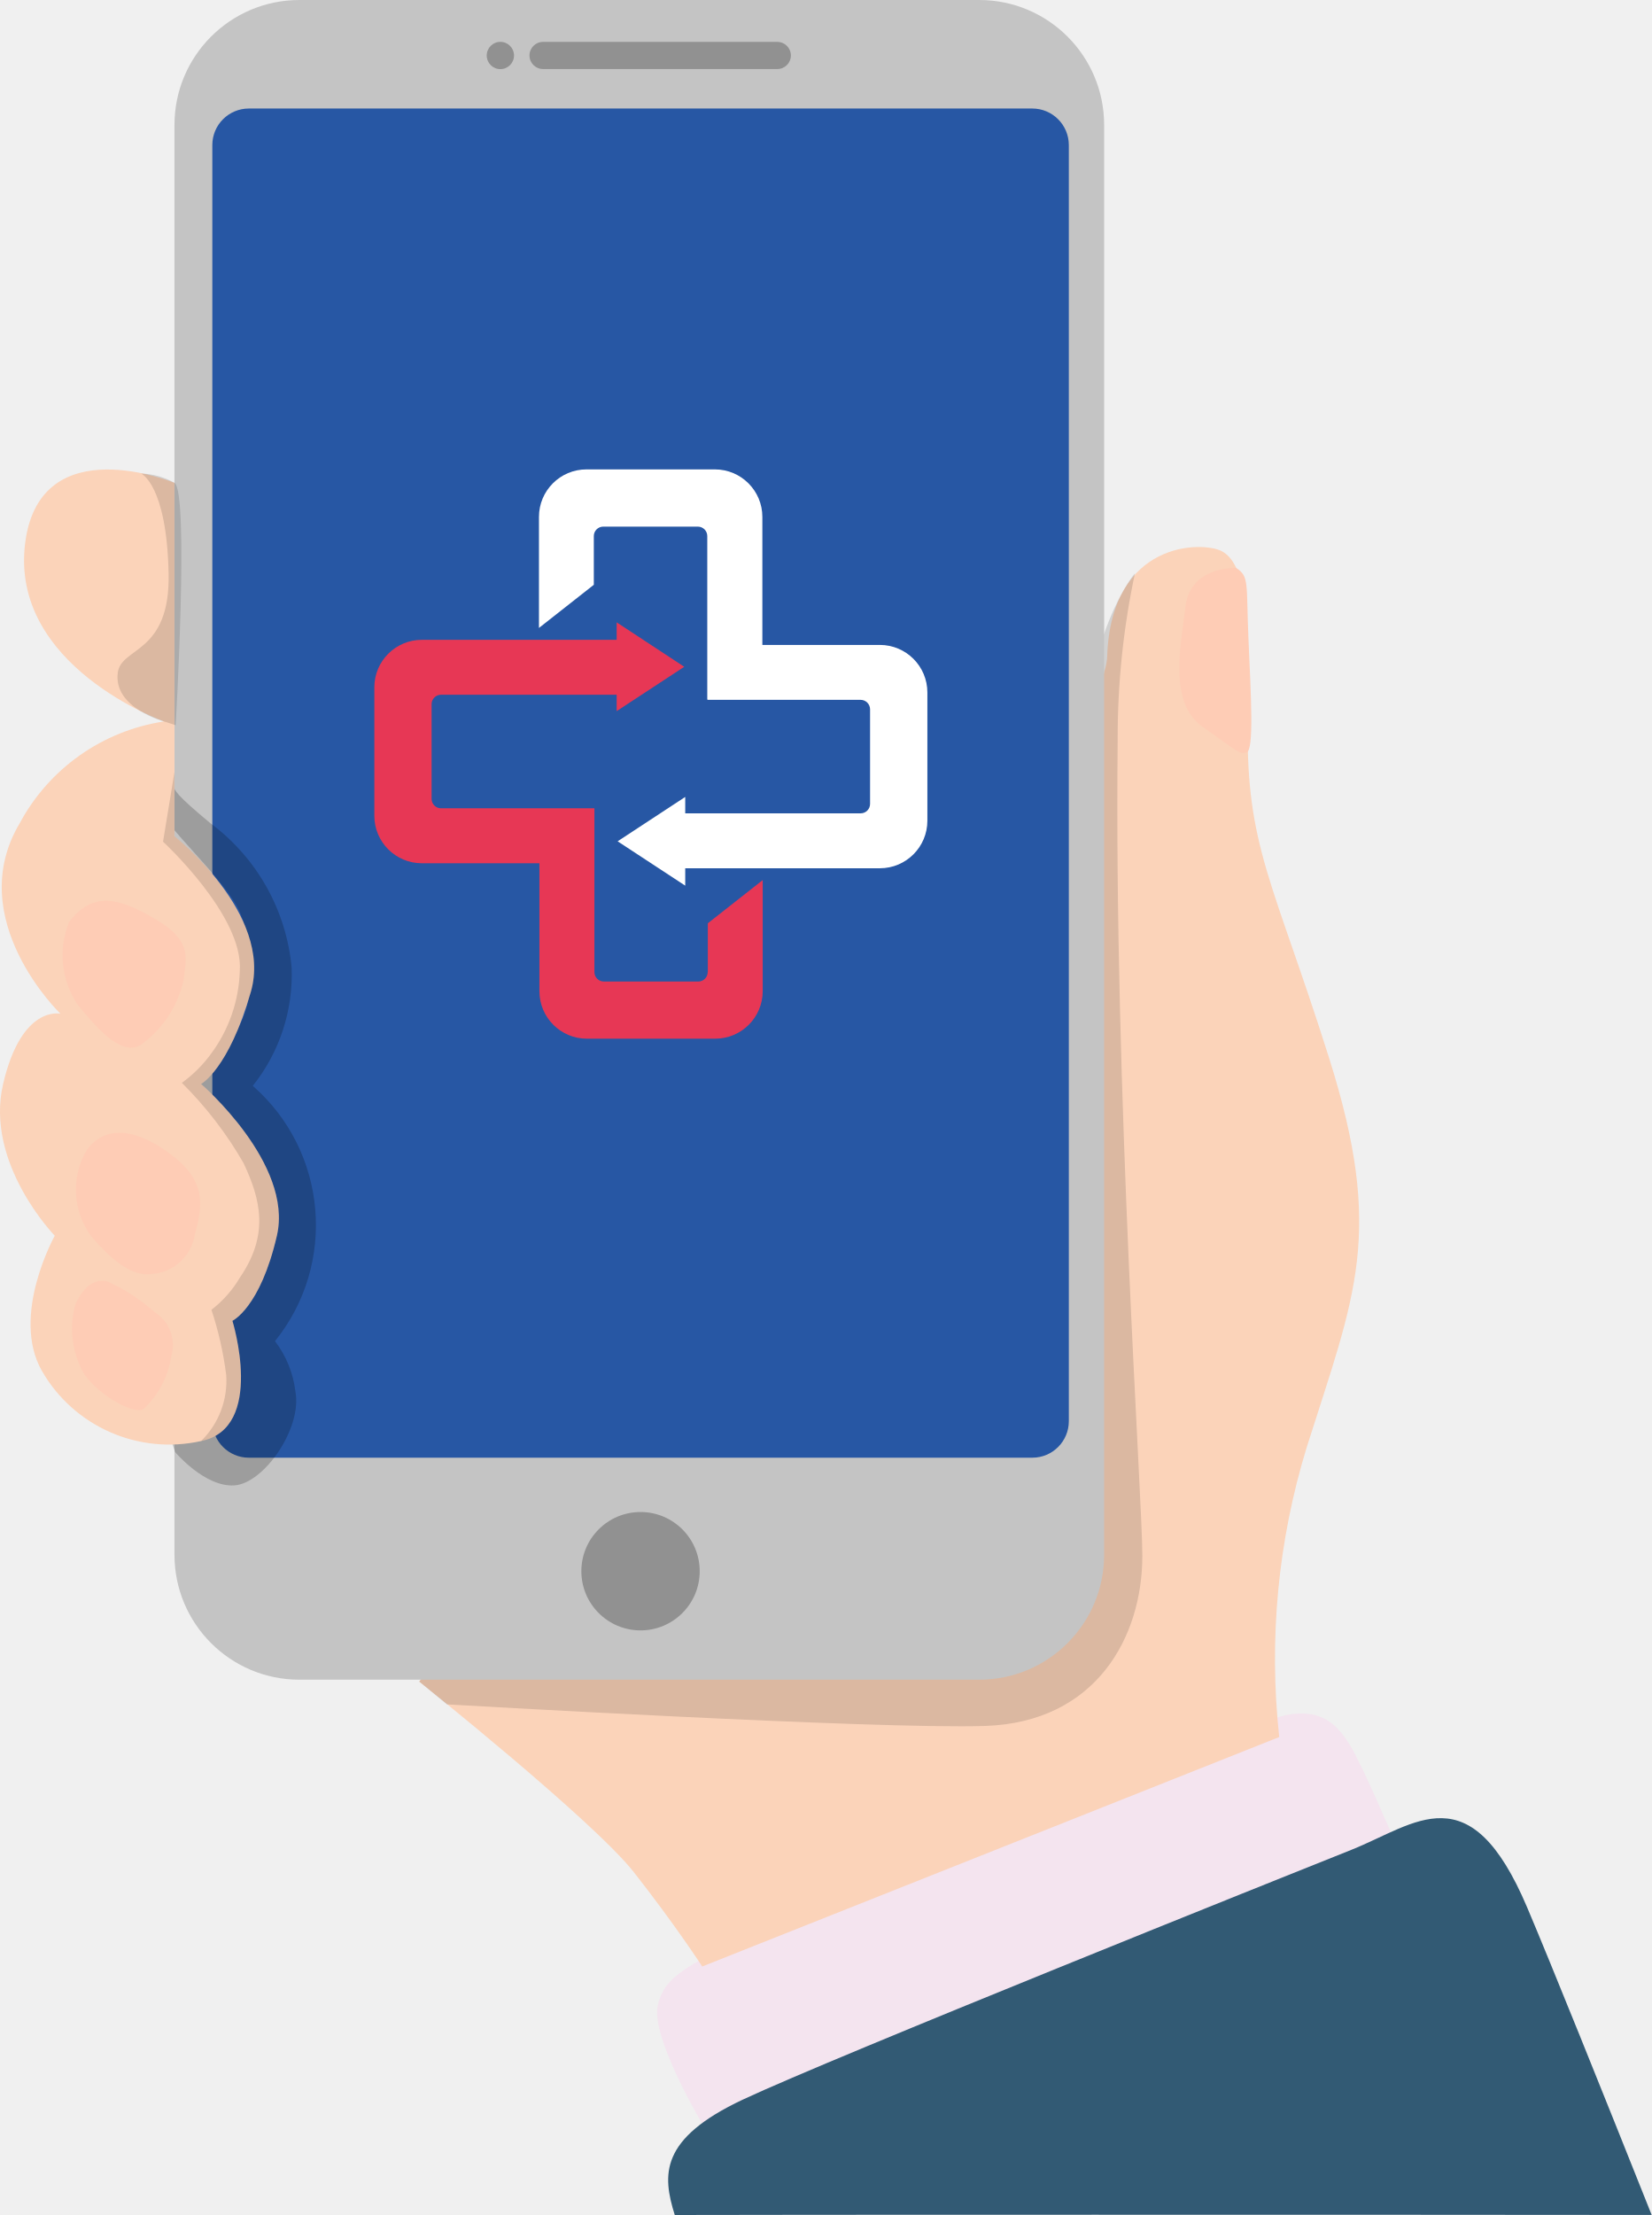
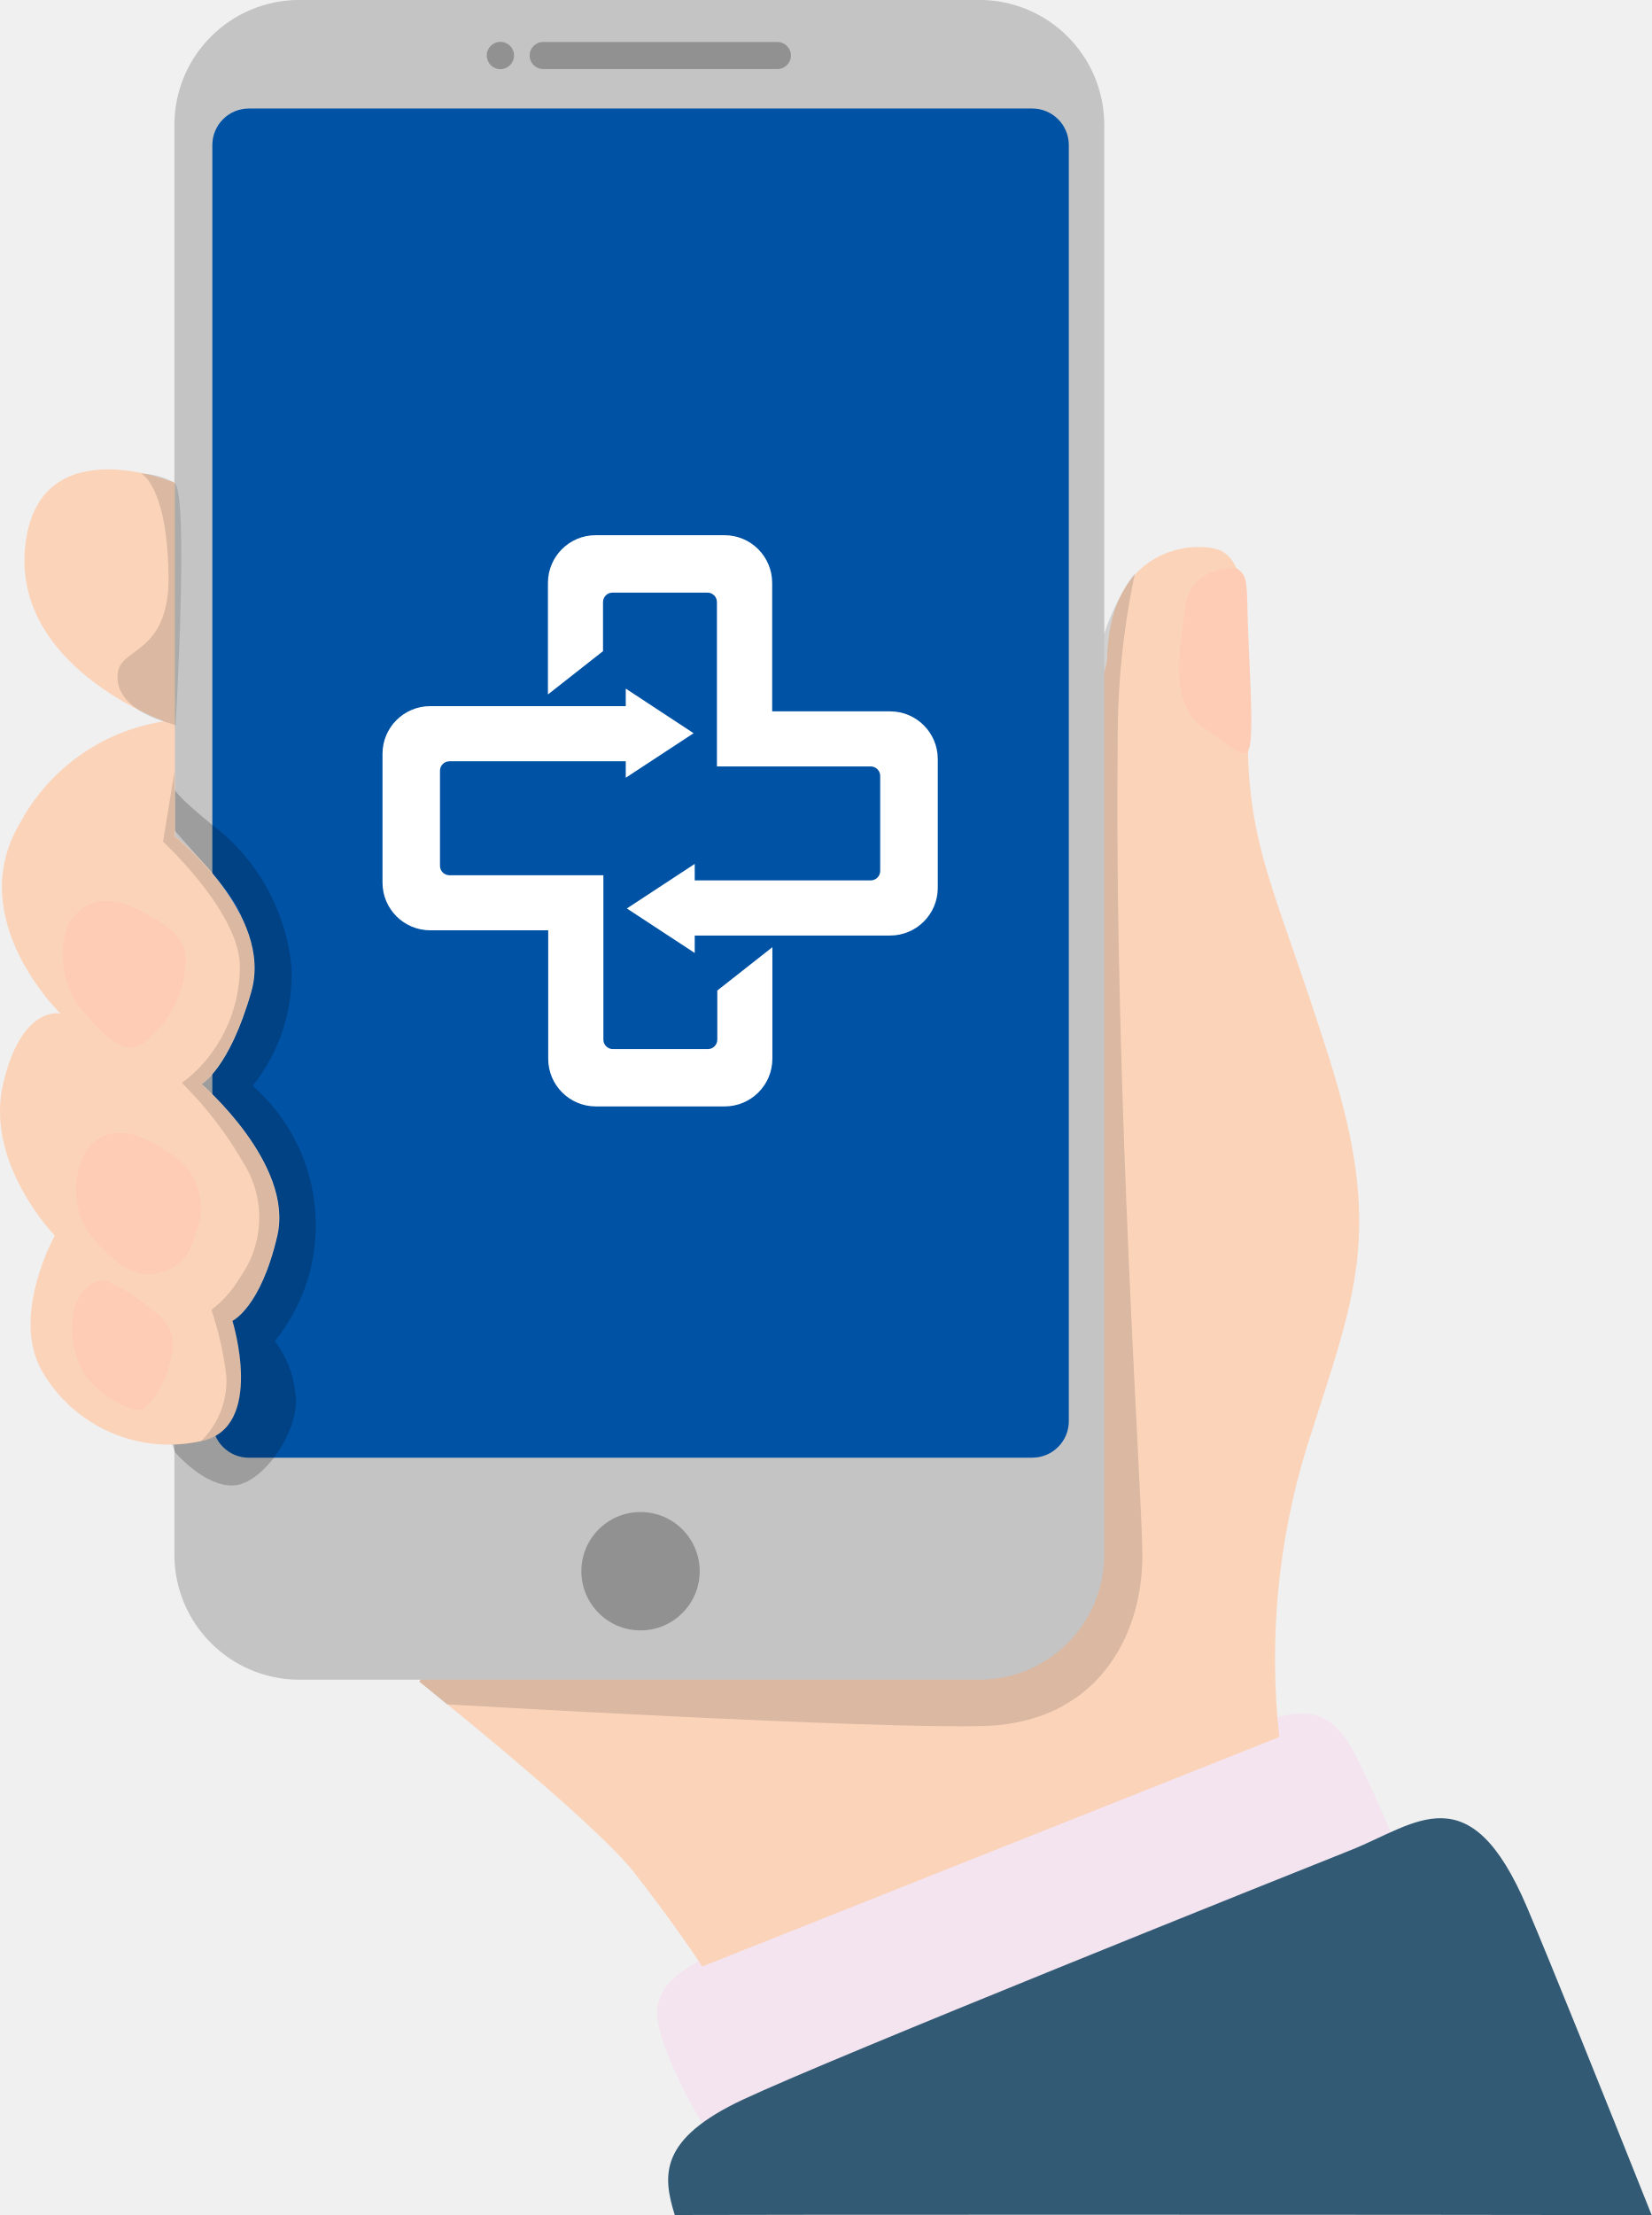
- <svg xmlns="http://www.w3.org/2000/svg" width="71.568" height="95.953" viewBox="0 0 71.568 95.953">
-   <defs>
-     <style>.a_telefon-reka{fill:#f4e4ef;}.b_telefon-reka{fill:#325a74;}.c_telefon-reka{fill:#fbd3b9;}.d_telefon-reka{opacity:0.13;}.d_telefon-reka,.h_telefon-reka{isolation:isolate;}.e_telefon-reka{fill:#c4c4c4;}.f_telefon-reka{fill:#2757a4;}.g_telefon-reka{fill:#919191;}.h_telefon-reka{opacity:0.2;}.i_telefon-reka{fill:#feccb5;}.j_telefon-reka{fill:#fff;}.k_telefon-reka{fill:#e73755;}</style>
-   </defs>
-   <g transform="translate(0 0)">
-     <path class="a_telefon-reka" d="M384.98,549.159s-2.244-3.766-1.923-5.129,1.2-2,9.7-5.369,14.582-6.173,16.746-6.973,2.965.16,3.526,1.042,2.084,4.488,2.084,4.488S391.15,548.919,384.98,549.159Z" transform="translate(-354.554 -457.162)" />
-     <g transform="translate(-354.554 -457.162)">
-       <path class="b_telefon-reka" d="M383.791,553.115c-.543-1.739-.666-3.3,2.952-5,3.927-1.843,23.56-9.7,26.365-10.819s5.129-3.366,7.613,2.484c1.06,2.5,3.244,7.928,5.4,13.333C415.553,553.1,386.4,553.1,383.791,553.115Z" />
-     </g>
-     <path class="c_telefon-reka" d="M409.983,532.41a31.214,31.214,0,0,1,1.2-12.582c2.084-6.571,3.366-9.216.962-16.829s-3.606-9.136-3.526-14.505c.059-3.927.08-6.812-1.122-7.453-.825-.44-4.808-.481-4.969,4.568s-29.811,44.4-29.811,44.4,7.533,6.01,9.3,8.254,2.965,4.087,2.965,4.087Z" transform="translate(-354.554 -457.162)" />
-     <path class="d_telefon-reka" d="M372.719,530.006l1.2.988s18.655,1.09,23.32.935c4.808-.16,6.812-3.847,6.812-7.373,0-2.54-1.229-20.061-1.069-35.287A34.187,34.187,0,0,1,403.73,482s-2.244,2.564-2.324,8.9C401.351,495.388,372.719,530.006,372.719,530.006Z" transform="translate(-354.554 -457.162)" />
-     <path class="e_telefon-reka" d="M396.983,529.926H367.527a5.412,5.412,0,0,1-5.413-5.413h0V462.575a5.413,5.413,0,0,1,5.413-5.413h29.456a5.414,5.414,0,0,1,5.413,5.413v61.938a5.413,5.413,0,0,1-5.413,5.413Z" transform="translate(-354.554 -457.162)" />
-     <path class="f_telefon-reka" d="M399.28,520.309H365.337a1.583,1.583,0,0,1-1.583-1.583h0v-55.28a1.583,1.583,0,0,1,1.583-1.583H399.28a1.584,1.584,0,0,1,1.586,1.58v55.284a1.582,1.582,0,0,1-1.582,1.582Z" transform="translate(-354.554 -457.162)" />
-     <circle class="g_telefon-reka" cx="2.564" cy="2.564" r="2.564" transform="translate(25.19 65.5)" />
-     <path class="g_telefon-reka" d="M388.235,460.153H378.084a.588.588,0,0,1-.588-.588h0a.588.588,0,0,1,.588-.588h10.151a.588.588,0,0,1,.588.588h0a.588.588,0,0,1-.588.588Z" transform="translate(-354.554 -457.162)" />
-     <circle class="g_telefon-reka" cx="0.591" cy="0.591" r="0.591" transform="translate(21.09 1.813)" />
-     <path class="h_telefon-reka" d="M361.98,489.457s-1.282,1.122-.8,2.324,3.125,3.446,3.766,4.888.721,4.007-.24,5.289a23.627,23.627,0,0,1-1.923,2.244s4.007,3.526,3.366,5.77a9.68,9.68,0,0,1-2.483,3.927s1.122,1.763.561,3.045a4.634,4.634,0,0,1-2.484,1.923l.4,1.2s1.282,1.523,2.564,1.442,2.959-2.482,2.644-4.085a4.447,4.447,0,0,0-.882-2.164,8.014,8.014,0,0,0-.962-11.059,7.726,7.726,0,0,0,1.683-5.129,8.793,8.793,0,0,0-3.524-6.251c-1.442-1.2-1.6-1.442-1.6-1.683S361.98,489.457,361.98,489.457Z" transform="translate(-354.554 -457.162)" />
-     <path class="c_telefon-reka" d="M364.625,514.379s1.441,4.648-1.359,5.209a6.361,6.361,0,0,1-6.9-3.045c-1.363-2.4.561-5.85.561-5.85s-3.041-3.125-2.239-6.571,2.484-3.045,2.484-3.045-4.247-4.089-1.763-8.254a8.548,8.548,0,0,1,6.251-4.408s-6.732-2.4-6.01-7.773c.666-4.956,6.464-2.564,6.464-2.564v15.31s4.274,3.366,3.312,6.732-2.16,4-2.16,4,4.007,3.446,3.286,6.571S364.625,514.379,364.625,514.379Z" transform="translate(-354.554 -457.162)" />
-     <path class="i_telefon-reka" d="M357.546,497.1a3.863,3.863,0,0,0,.347,3.553c.935,1.149,2.03,2.4,2.885,1.683a4.74,4.74,0,0,0,1.736-2.725c.08-.908.427-1.656-1.2-2.618S358.588,495.761,357.546,497.1Z" transform="translate(-354.554 -457.162)" />
-     <path class="i_telefon-reka" d="M358.294,507.007a3.4,3.4,0,0,0,.214,3.713c1.122,1.309,1.923,1.736,2.645,1.629a2.023,2.023,0,0,0,1.843-1.71c.374-1.336.481-2.377-1.149-3.553S358.988,506.018,358.294,507.007Z" transform="translate(-354.554 -457.162)" />
-     <path class="i_telefon-reka" d="M357.813,513.688a3.945,3.945,0,0,0,.4,3.019c.721.988,2.244,1.79,2.591,1.469a4.006,4.006,0,0,0,1.175-2.271,1.682,1.682,0,0,0-.721-1.9,8.222,8.222,0,0,0-2.057-1.336C358.748,512.562,358.214,512.777,357.813,513.688Z" transform="translate(-354.554 -457.162)" />
-     <path class="i_telefon-reka" d="M408.113,481.763s-1.977-.08-2.19,1.656-.748,4.194.748,5.236,1.576,1.2,1.9,1.1.187-2.458.08-4.888S408.7,482.137,408.113,481.763Z" transform="translate(-354.554 -457.162)" />
-     <path class="d_telefon-reka" d="M361.66,488.415s-2.217-.588-2-2.124c.155-1.116,2.276-.8,2.2-4.287-.08-3.847-1.189-4.327-1.189-4.327a3.084,3.084,0,0,1,1.442.4c.641.4.053,10.5.053,10.5Z" transform="translate(-354.554 -457.162)" />
-     <path class="d_telefon-reka" d="M363.266,519.588c2.8-.561,1.362-5.209,1.362-5.209s1.2-.561,1.923-3.686-3.285-6.571-3.285-6.571,1.2-.641,2.164-4.007-3.317-6.727-3.317-6.727v-2.783l-.494,3.019s3.486,3.206,3.326,5.583a6.334,6.334,0,0,1-1.229,3.581,5.712,5.712,0,0,1-1.282,1.282,16.387,16.387,0,0,1,2.671,3.473c.748,1.589,1.122,3.1-.16,4.969a4.85,4.85,0,0,1-1.229,1.389,14.945,14.945,0,0,1,.641,2.832A3.646,3.646,0,0,1,363.266,519.588Z" transform="translate(-354.554 -457.162)" />
-     <g transform="translate(-354.554 -457.162)">
-       <path class="j_telefon-reka" d="M392.681,485.1h-5.094v-5.545a2.059,2.059,0,0,0-2.057-2.059h-5.564a2.059,2.059,0,0,0-2.059,2.059h0v4.809l2.377-1.869v-2.11a.409.409,0,0,1,.408-.41h4.1a.408.408,0,0,1,.408.408v7.059h.005v.037h6.64a.411.411,0,0,1,.409.408v4.1a.409.409,0,0,1-.409.409h-7.6v-.711l-2.929,1.922,2.929,1.921v-.753h8.433a2.06,2.06,0,0,0,2.059-2.058v-5.559A2.06,2.06,0,0,0,392.681,485.1Z" />
-       <path class="k_telefon-reka" d="M385.219,499.272a.407.407,0,0,1-.4.409h-4.1a.409.409,0,0,1-.409-.409h0v-7.059h0v-.036h-6.646a.409.409,0,0,1-.409-.409v-4.1a.409.409,0,0,1,.408-.41h7.611v.71l2.929-1.921-2.929-1.925v.757h-8.437a2.058,2.058,0,0,0-2.063,2.053V492.5a2.058,2.058,0,0,0,2.059,2.058h5.094V500.1a2.056,2.056,0,0,0,2.056,2.058h5.56a2.06,2.06,0,0,0,2.059-2.058v-4.812l-2.378,1.87v2.111Z" />
+ <svg xmlns="http://www.w3.org/2000/svg" id="telefon-reka" width="48.881" height="65.536" viewBox="0 0 48.881 65.536">
+   <path id="Path_537" data-name="Path 537" d="M384.36,543.526s-1.533-2.572-1.313-3.5.82-1.366,6.625-3.667,9.96-4.216,11.438-4.763,2.025.109,2.408.712,1.423,3.065,1.423,3.065S388.575,543.362,384.36,543.526Z" transform="translate(-363.579 -480.692)" fill="#f4e4ef" />
+   <g id="Group_603" data-name="Group 603" transform="translate(19.774 53.796)">
+     <g id="Group_1055" data-name="Group 1055" transform="translate(0 0)">
+       <g id="Group_602" data-name="Group 602">
+         <path id="Path_538" data-name="Path 538" d="M383.7,547.666c-.371-1.188-.455-2.254,2.016-3.414,2.682-1.259,16.091-6.625,18.007-7.389s3.5-2.3,5.2,1.7c.724,1.705,2.216,5.415,3.688,9.106C405.394,547.654,385.486,547.654,383.7,547.666Z" transform="translate(-383.505 -535.926)" fill="#325a74" />
+       </g>
    </g>
  </g>
+   <path id="Path_539" data-name="Path 539" d="M398.17,516.068a21.319,21.319,0,0,1,.82-8.594c1.423-4.488,2.3-6.295.657-11.494s-2.463-6.24-2.408-9.907c.04-2.682.055-4.653-.766-5.09-.564-.3-3.284-.328-3.394,3.12s-20.361,30.325-20.361,30.325,5.145,4.1,6.352,5.638,2.025,2.791,2.025,2.791Z" transform="translate(-360.311 -464.674)" fill="#fbd3b9" />
+   <path id="Path_540" data-name="Path 540" d="M372.719,514.789l.82.675s12.741.744,15.928.639c3.284-.109,4.653-2.628,4.653-5.036,0-1.735-.839-13.7-.73-24.1A23.349,23.349,0,0,1,393.9,482s-1.533,1.751-1.587,6.079C392.275,491.145,372.719,514.789,372.719,514.789Z" transform="translate(-360.312 -465.037)" opacity="0.13" style="isolation: isolate" />
+   <path id="Path_541" data-name="Path 541" d="M385.93,506.86H365.811a3.7,3.7,0,0,1-3.7-3.7h0v-42.3a3.7,3.7,0,0,1,3.7-3.7H385.93a3.7,3.7,0,0,1,3.7,3.7v42.3a3.7,3.7,0,0,1-3.7,3.7Z" transform="translate(-356.95 -457.162)" fill="#c4c4c4" />
+   <path id="Path_542" data-name="Path 542" d="M388.018,501.782H364.835a1.081,1.081,0,0,1-1.081-1.081h0V462.944a1.081,1.081,0,0,1,1.081-1.081h23.183a1.082,1.082,0,0,1,1.083,1.079V500.7a1.081,1.081,0,0,1-1.081,1.081Z" transform="translate(-357.47 -458.652)" fill="#0052a5" />
+   <ellipse id="Ellipse_98" data-name="Ellipse 98" cx="1.751" cy="1.751" rx="1.751" ry="1.751" transform="translate(17.205 44.737)" fill="#919191" />
+   <path id="Path_543" data-name="Path 543" d="M384.831,459.78H377.9a.4.4,0,0,1-.4-.4h0a.4.4,0,0,1,.4-.4h6.933a.4.4,0,0,1,.4.4h0a.4.4,0,0,1-.4.4Z" transform="translate(-361.826 -457.737)" fill="#919191" />
+   <ellipse id="Ellipse_99" data-name="Ellipse 99" cx="0.404" cy="0.404" rx="0.404" ry="0.404" transform="translate(14.405 1.238)" fill="#919191" />
+   <path id="Path_544" data-name="Path 544" d="M361.692,489.457s-.876.766-.546,1.587,2.134,2.354,2.572,3.339a4.175,4.175,0,0,1-.164,3.612,16.135,16.135,0,0,1-1.313,1.533s2.737,2.408,2.3,3.941a6.612,6.612,0,0,1-1.7,2.682,2.681,2.681,0,0,1,.383,2.08,3.165,3.165,0,0,1-1.7,1.313l.273.82s.876,1.04,1.751.985,2.021-1.7,1.806-2.79a3.037,3.037,0,0,0-.6-1.478,5.473,5.473,0,0,0-.657-7.553,5.277,5.277,0,0,0,1.15-3.5,6.006,6.006,0,0,0-2.407-4.269c-.985-.82-1.093-.985-1.093-1.15S361.692,489.457,361.692,489.457Z" transform="translate(-356.62 -467.4)" opacity="0.2" style="isolation: isolate" />
+   <path id="Path_545" data-name="Path 545" d="M361.432,502.689s.984,3.175-.928,3.558a4.344,4.344,0,0,1-4.713-2.08c-.931-1.639.383-4,.383-4s-2.077-2.134-1.529-4.488,1.7-2.08,1.7-2.08-2.9-2.793-1.2-5.637a5.838,5.838,0,0,1,4.269-3.011s-4.6-1.639-4.1-5.309c.455-3.385,4.415-1.751,4.415-1.751v10.457s2.919,2.3,2.262,4.6-1.475,2.734-1.475,2.734,2.737,2.354,2.244,4.488S361.432,502.689,361.432,502.689Z" transform="translate(-354.553 -463.609)" fill="#fbd3b9" />
+   <path id="Path_546" data-name="Path 546" d="M357.457,496.806a2.639,2.639,0,0,0,.237,2.427c.639.785,1.386,1.639,1.97,1.15a3.238,3.238,0,0,0,1.186-1.861c.055-.62.292-1.131-.82-1.788S358.169,495.894,357.457,496.806Z" transform="translate(-355.413 -469.531)" fill="#feccb5" />
+   <path id="Path_547" data-name="Path 547" d="M358.151,506.762a2.322,2.322,0,0,0,.146,2.536c.766.894,1.313,1.186,1.807,1.113a1.381,1.381,0,0,0,1.259-1.168,1.863,1.863,0,0,0-.785-2.427C359.464,506.013,358.625,506.087,358.151,506.762Z" transform="translate(-355.596 -472.718)" fill="#feccb5" />
+   <path id="Path_548" data-name="Path 548" d="M357.77,513.357a2.7,2.7,0,0,0,.273,2.062c.492.675,1.533,1.223,1.77,1a2.736,2.736,0,0,0,.8-1.551,1.149,1.149,0,0,0-.492-1.3,5.616,5.616,0,0,0-1.4-.912C358.408,512.588,358.043,512.735,357.77,513.357Z" transform="translate(-355.543 -474.75)" fill="#feccb5" />
+   <path id="Path_549" data-name="Path 549" d="M407.333,481.763s-1.35-.055-1.5,1.131-.511,2.865.511,3.576,1.076.82,1.3.751.128-1.679.055-3.339S407.734,482.018,407.333,481.763Z" transform="translate(-370.752 -464.96)" fill="#feccb5" />
+   <path id="Path_550" data-name="Path 550" d="M361.021,485.011s-1.514-.4-1.366-1.451c.106-.762,1.555-.546,1.5-2.928-.055-2.628-.812-2.955-.812-2.955a2.105,2.105,0,0,1,.985.273c.438.273.036,7.172.036,7.172Z" transform="translate(-356.167 -463.665)" opacity="0.13" style="isolation: isolate" />
+   <path id="Path_551" data-name="Path 551" d="M362.744,510.4c1.912-.383.93-3.558.93-3.558s.82-.383,1.313-2.518-2.244-4.488-2.244-4.488.82-.438,1.478-2.737-2.266-4.595-2.266-4.595v-1.9l-.337,2.062s2.381,2.19,2.272,3.813a4.327,4.327,0,0,1-.839,2.446,3.9,3.9,0,0,1-.876.876A11.191,11.191,0,0,1,364,502.174a3.038,3.038,0,0,1-.109,3.394,3.312,3.312,0,0,1-.839.949,10.21,10.21,0,0,1,.438,1.934A2.491,2.491,0,0,1,362.744,510.4Z" transform="translate(-356.793 -467.763)" opacity="0.13" style="isolation: isolate" />
+   <g id="Group_604" data-name="Group 604" transform="translate(-359.446 -461.665)">
+     <path id="Path_552" data-name="Path 552" d="M388.035,482.712h-3.492v-3.8a1.412,1.412,0,0,0-1.41-1.412h-3.814a1.412,1.412,0,0,0-1.412,1.412h0v3.3l1.63-1.281V479.48a.28.28,0,0,1,.28-.281h2.811a.28.28,0,0,1,.28.28h0v4.838h0v.025h4.552a.281.281,0,0,1,.28.28v2.811a.28.28,0,0,1-.28.28h-5.209v-.487l-2.008,1.318,2.008,1.317v-.516h5.781a1.412,1.412,0,0,0,1.412-1.411v-3.811A1.412,1.412,0,0,0,388.035,482.712Z" transform="translate(-2.245)" fill="#fff" />
+     <path id="Path_553" data-name="Path 553" d="M380.674,494.508a.279.279,0,0,1-.278.28h-2.813a.28.28,0,0,1-.28-.28h0v-4.839h0v-.025h-4.556a.28.28,0,0,1-.28-.28v-2.811a.28.28,0,0,1,.28-.281h5.218v.487l2.008-1.317-2.008-1.32v.519H372.18a1.411,1.411,0,0,0-1.414,1.407v3.814a1.411,1.411,0,0,0,1.412,1.411h3.492v3.8a1.41,1.41,0,0,0,1.41,1.411h3.812a1.412,1.412,0,0,0,1.412-1.411v-3.3l-1.63,1.282v1.447Z" transform="translate(0 -2.083)" fill="#fff" />
+   </g>
</svg>
